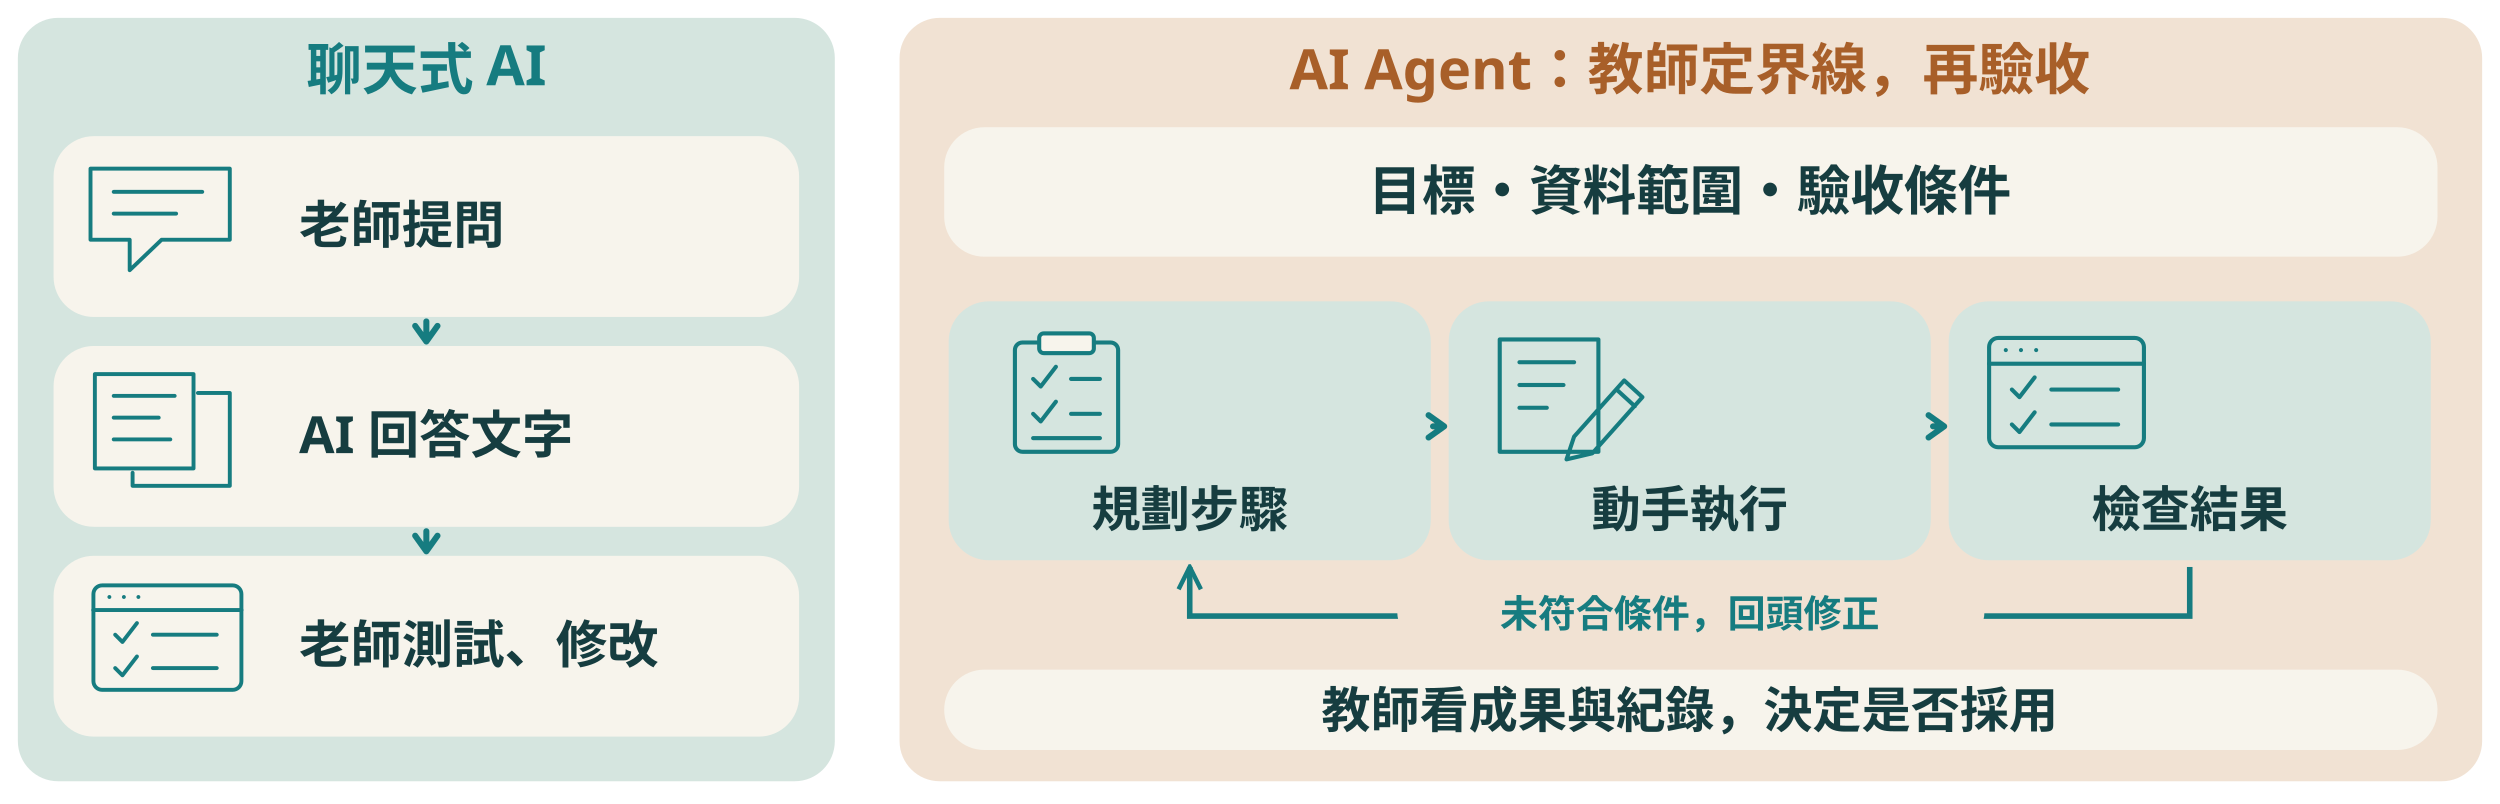
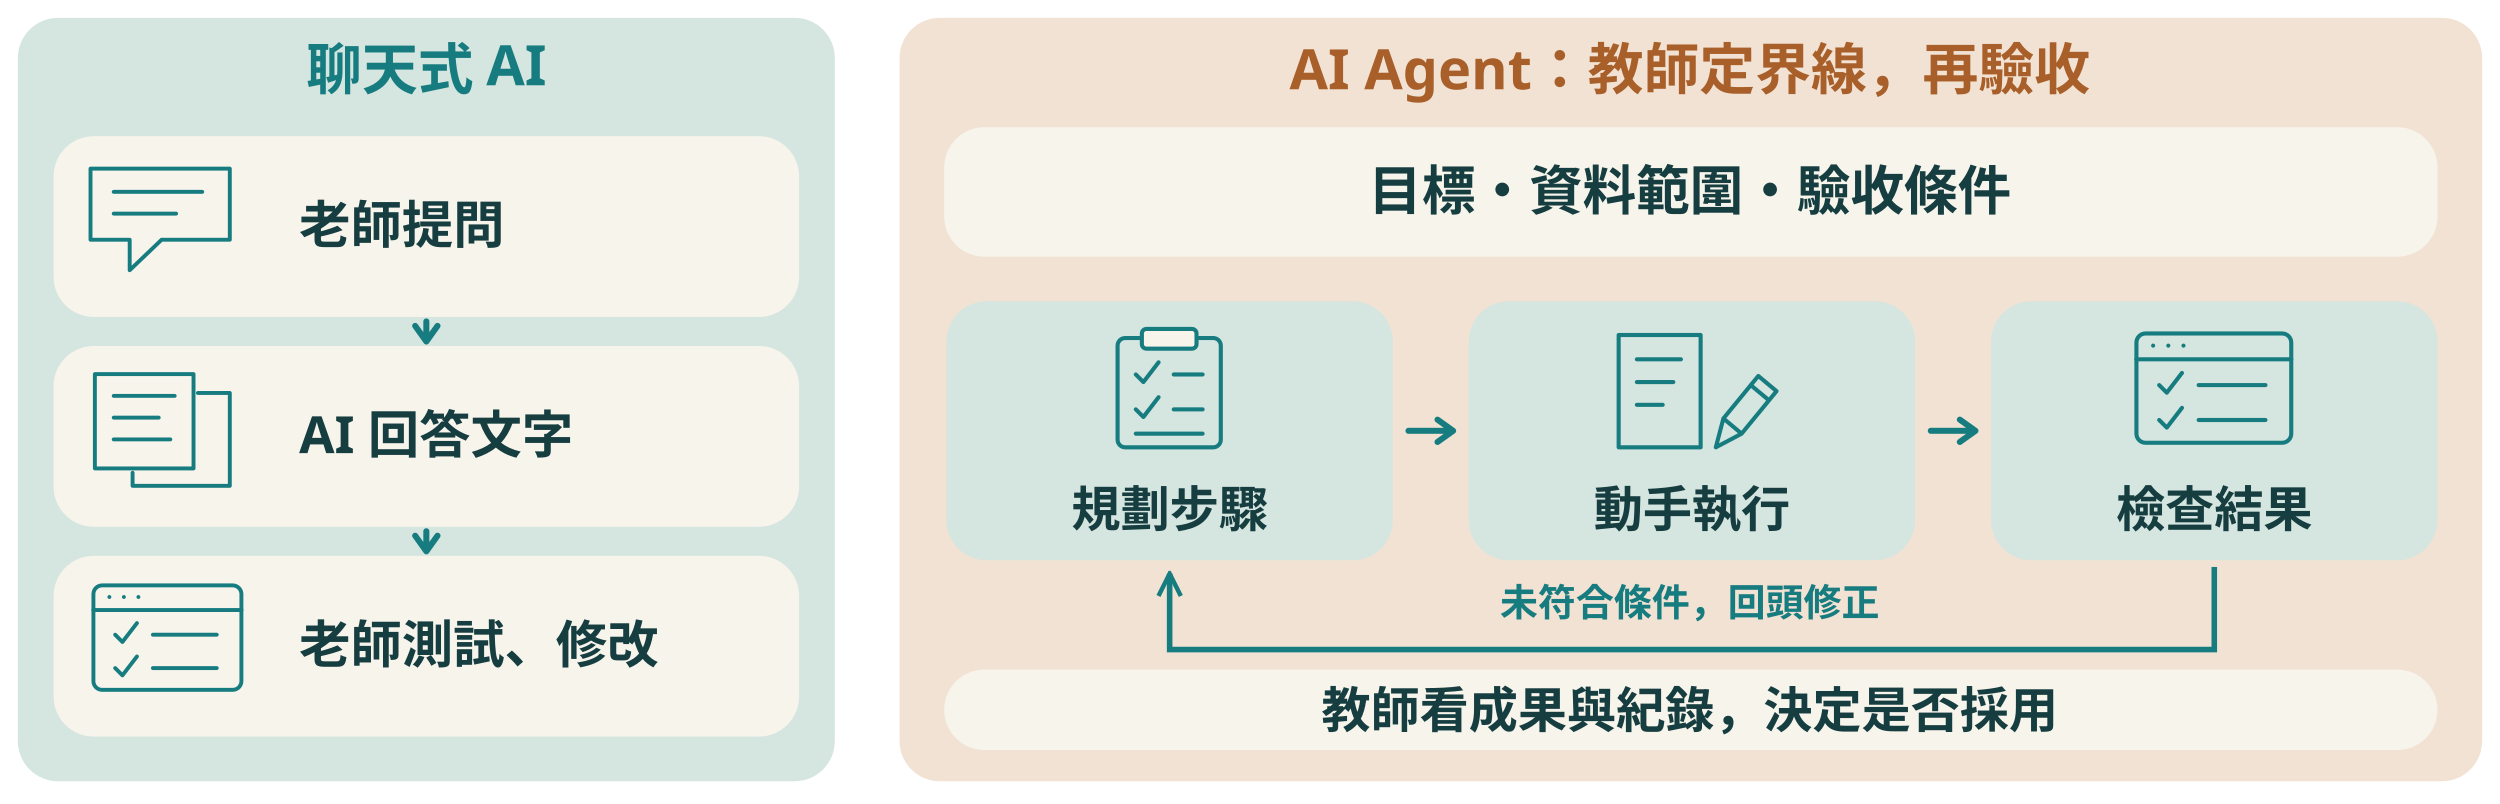
<svg xmlns="http://www.w3.org/2000/svg" width="1120" height="360" viewBox="0 0 1120 360" role="img" aria-labelledby="title desc">
  <defs>
    <marker id="arrow" viewBox="0 0 10 10" refX="9" refY="5" markerWidth="5" markerHeight="5" orient="auto">
      <path d="M1 1 L9 5 L1 9" fill="none" stroke="#167C80" stroke-width="1.6" />
    </marker>
  </defs>
  <g font-family="Noto Sans TC, PingFang TC, Microsoft JhengHei, sans-serif">
    <rect x="8" y="8" width="366" height="342" rx="18" fill="#D5E5DF" />
    <text x="191" y="40" font-size="25" fill="#167C80" font-weight="800" text-anchor="middle">聊天式 AI</text>
    <rect x="24" y="61" width="334" height="81" rx="18" fill="#F7F4EC" />
    <g transform="translate(36 71) scale(0.65)" fill="none" stroke="#167C80" stroke-width="2.7" stroke-linecap="round" stroke-linejoin="round">
      <path d="M7 7 h96 v49 H56 L34 77 V56 H7 Z M23 23 h61 M23 38 h43" />
    </g>
    <text x="134" y="109" font-size="23" fill="#163D40" font-weight="800" text-anchor="start">老師提問</text>
    <path d="M191 144 V153 m-5-7 l5 7 5-7" fill="none" stroke="#167C80" stroke-width="2.7" stroke-linecap="round" stroke-linejoin="round" />
    <rect x="24" y="155" width="334" height="81" rx="18" fill="#F7F4EC" />
    <g transform="translate(36 165) scale(0.65)" fill="none" stroke="#167C80" stroke-width="2.7" stroke-linecap="round" stroke-linejoin="round">
      <path d="M10 4 h68 v65 H10 Z M23 19 h42 M23 34 h31 M23 49 h39 M81 17 h22 v64 H36 v-9" />
    </g>
    <text x="134" y="203" font-size="23" fill="#163D40" font-weight="800" text-anchor="start">AI 回答文字</text>
    <path d="M191 238 V247 m-5-7 l5 7 5-7" fill="none" stroke="#167C80" stroke-width="2.7" stroke-linecap="round" stroke-linejoin="round" />
    <rect x="24" y="249" width="334" height="81" rx="18" fill="#F7F4EC" />
    <g transform="translate(36 259) scale(0.65)" fill="none" stroke="#167C80" stroke-width="2.7" stroke-linecap="round" stroke-linejoin="round">
      <rect x="9" y="5" width="102" height="72" rx="6" />
      <path d="M9 22 h102 M20 13 h0 M30 13 h0 M40 13 h0 M24 39 l5 5 10-13 M50 39 h44 M24 62 l5 5 10-13 M50 62 h44" />
    </g>
    <text x="134" y="297" font-size="23" fill="#163D40" font-weight="800" text-anchor="start">老師測試、修改</text>
    <rect x="403" y="8" width="709" height="342" rx="18" fill="#F1E2D3" />
    <text x="757" y="40" font-size="25" fill="#A85F29" font-weight="800" text-anchor="middle">AI Agent：教師定界線，再驗收</text>
    <rect x="423" y="57" width="669" height="58" rx="18" fill="#F7F4EC" />
    <text x="757" y="94" font-size="24" fill="#163D40" font-weight="800" text-anchor="middle">目標・資料範圍・驗收條件</text>
-     <rect x="425" y="135" width="216" height="116" rx="18" fill="#D5E5DF" />
-     <g transform="translate(437 148) scale(0.68)" fill="none" stroke="#167C80" stroke-width="2.7" stroke-linecap="round" stroke-linejoin="round">
+     <rect x="424" y="135" width="200" height="116" rx="18" fill="#D5E5DF" />
+     <g transform="translate(483 146) scale(0.68)" fill="none" stroke="#167C80" stroke-width="2.7" stroke-linecap="round" stroke-linejoin="round">
      <rect x="26" y="8" width="68" height="72" rx="5" />
      <rect x="42" y="2" width="36" height="13" rx="3" fill="#F7F4EC" />
      <path d="M38 32 l5 5 10-13 M63 32 h19 M38 55 l5 5 10-13 M63 55 h19 M38 71 h44" />
    </g>
-     <text x="533" y="236" font-size="22" fill="#163D40" font-weight="800" text-anchor="middle">規劃步驟</text>
-     <path d="M642 191 H647 m-7-5 l7 5-7 5" fill="none" stroke="#167C80" stroke-width="2.7" stroke-linecap="round" stroke-linejoin="round" />
-     <rect x="649" y="135" width="216" height="116" rx="18" fill="#D5E5DF" />
-     <g transform="translate(661 148) scale(0.68)" fill="none" stroke="#167C80" stroke-width="2.7" stroke-linecap="round" stroke-linejoin="round">
-       <path d="M16 6 h65 v74 H16 Z M29 21 h36 M29 36 h29 M29 51 h18 M65 70 l33-37 12 11-33 37-17 4 Z M93 39 l12 11" />
+     <text x="524" y="236" font-size="22" fill="#163D40" font-weight="800" text-anchor="middle">規劃步驟</text>
+     <path d="M631 193 H651 m-7-5 l7 5-7 5" fill="none" stroke="#167C80" stroke-width="2.7" stroke-linecap="round" stroke-linejoin="round" />
+     <rect x="658" y="135" width="200" height="116" rx="18" fill="#D5E5DF" />
+     <g transform="translate(717 146) scale(0.68)" fill="none" stroke="#167C80" stroke-width="2.7" stroke-linecap="round" stroke-linejoin="round">
+       <path d="M12 6 h54 v74 H12 Z M24 22 h29 M24 37 h24 M24 52 h17" />
+       <path d="M76 80 l5-19 23-28 12 10-23 28 Z M81 61 l12 10 M99 39 l12 10" />
    </g>
-     <text x="757" y="236" font-size="22" fill="#163D40" font-weight="800" text-anchor="middle">動手執行</text>
-     <path d="M866 191 H871 m-7-5 l7 5-7 5" fill="none" stroke="#167C80" stroke-width="2.7" stroke-linecap="round" stroke-linejoin="round" />
-     <rect x="873" y="135" width="216" height="116" rx="18" fill="#D5E5DF" />
-     <g transform="translate(885 148) scale(0.68)" fill="none" stroke="#167C80" stroke-width="2.7" stroke-linecap="round" stroke-linejoin="round">
+     <text x="758" y="236" font-size="22" fill="#163D40" font-weight="800" text-anchor="middle">動手執行</text>
+     <path d="M865 193 H885 m-7-5 l7 5-7 5" fill="none" stroke="#167C80" stroke-width="2.7" stroke-linecap="round" stroke-linejoin="round" />
+     <rect x="892" y="135" width="200" height="116" rx="18" fill="#D5E5DF" />
+     <g transform="translate(951 146) scale(0.68)" fill="none" stroke="#167C80" stroke-width="2.7" stroke-linecap="round" stroke-linejoin="round">
      <rect x="9" y="5" width="102" height="72" rx="6" />
      <path d="M9 22 h102 M20 13 h0 M30 13 h0 M40 13 h0 M24 39 l5 5 10-13 M50 39 h44 M24 62 l5 5 10-13 M50 62 h44" />
    </g>
-     <text x="981" y="236" font-size="22" fill="#163D40" font-weight="800" text-anchor="middle">檢查結果</text>
-     <path d="M981 254 V276 H533 V254" fill="none" stroke="#167C80" stroke-width="2.5" marker-end="url(#arrow)" />
-     <rect x="626" y="260" width="263" height="29" rx="18" fill="#F1E2D3" />
-     <text x="757" y="281" font-size="17" fill="#167C80" font-weight="700" text-anchor="middle">未符合條件，回頭修正</text>
+     <text x="992" y="236" font-size="22" fill="#163D40" font-weight="800" text-anchor="middle">檢查結果</text>
+     <path d="M992 254 V291 H524 V257" fill="none" stroke="#167C80" stroke-width="2.5" marker-end="url(#arrow)" />
+     <text x="757" y="276" font-size="17" fill="#167C80" font-weight="700" text-anchor="middle">未符合條件，回頭修正</text>
    <rect x="423" y="300" width="669" height="36" rx="18" fill="#F7F4EC" />
    <text x="757" y="326" font-size="22" fill="#163D40" font-weight="800" text-anchor="middle">教師看成果與紀錄，決定是否採用</text>
  </g>
</svg>
